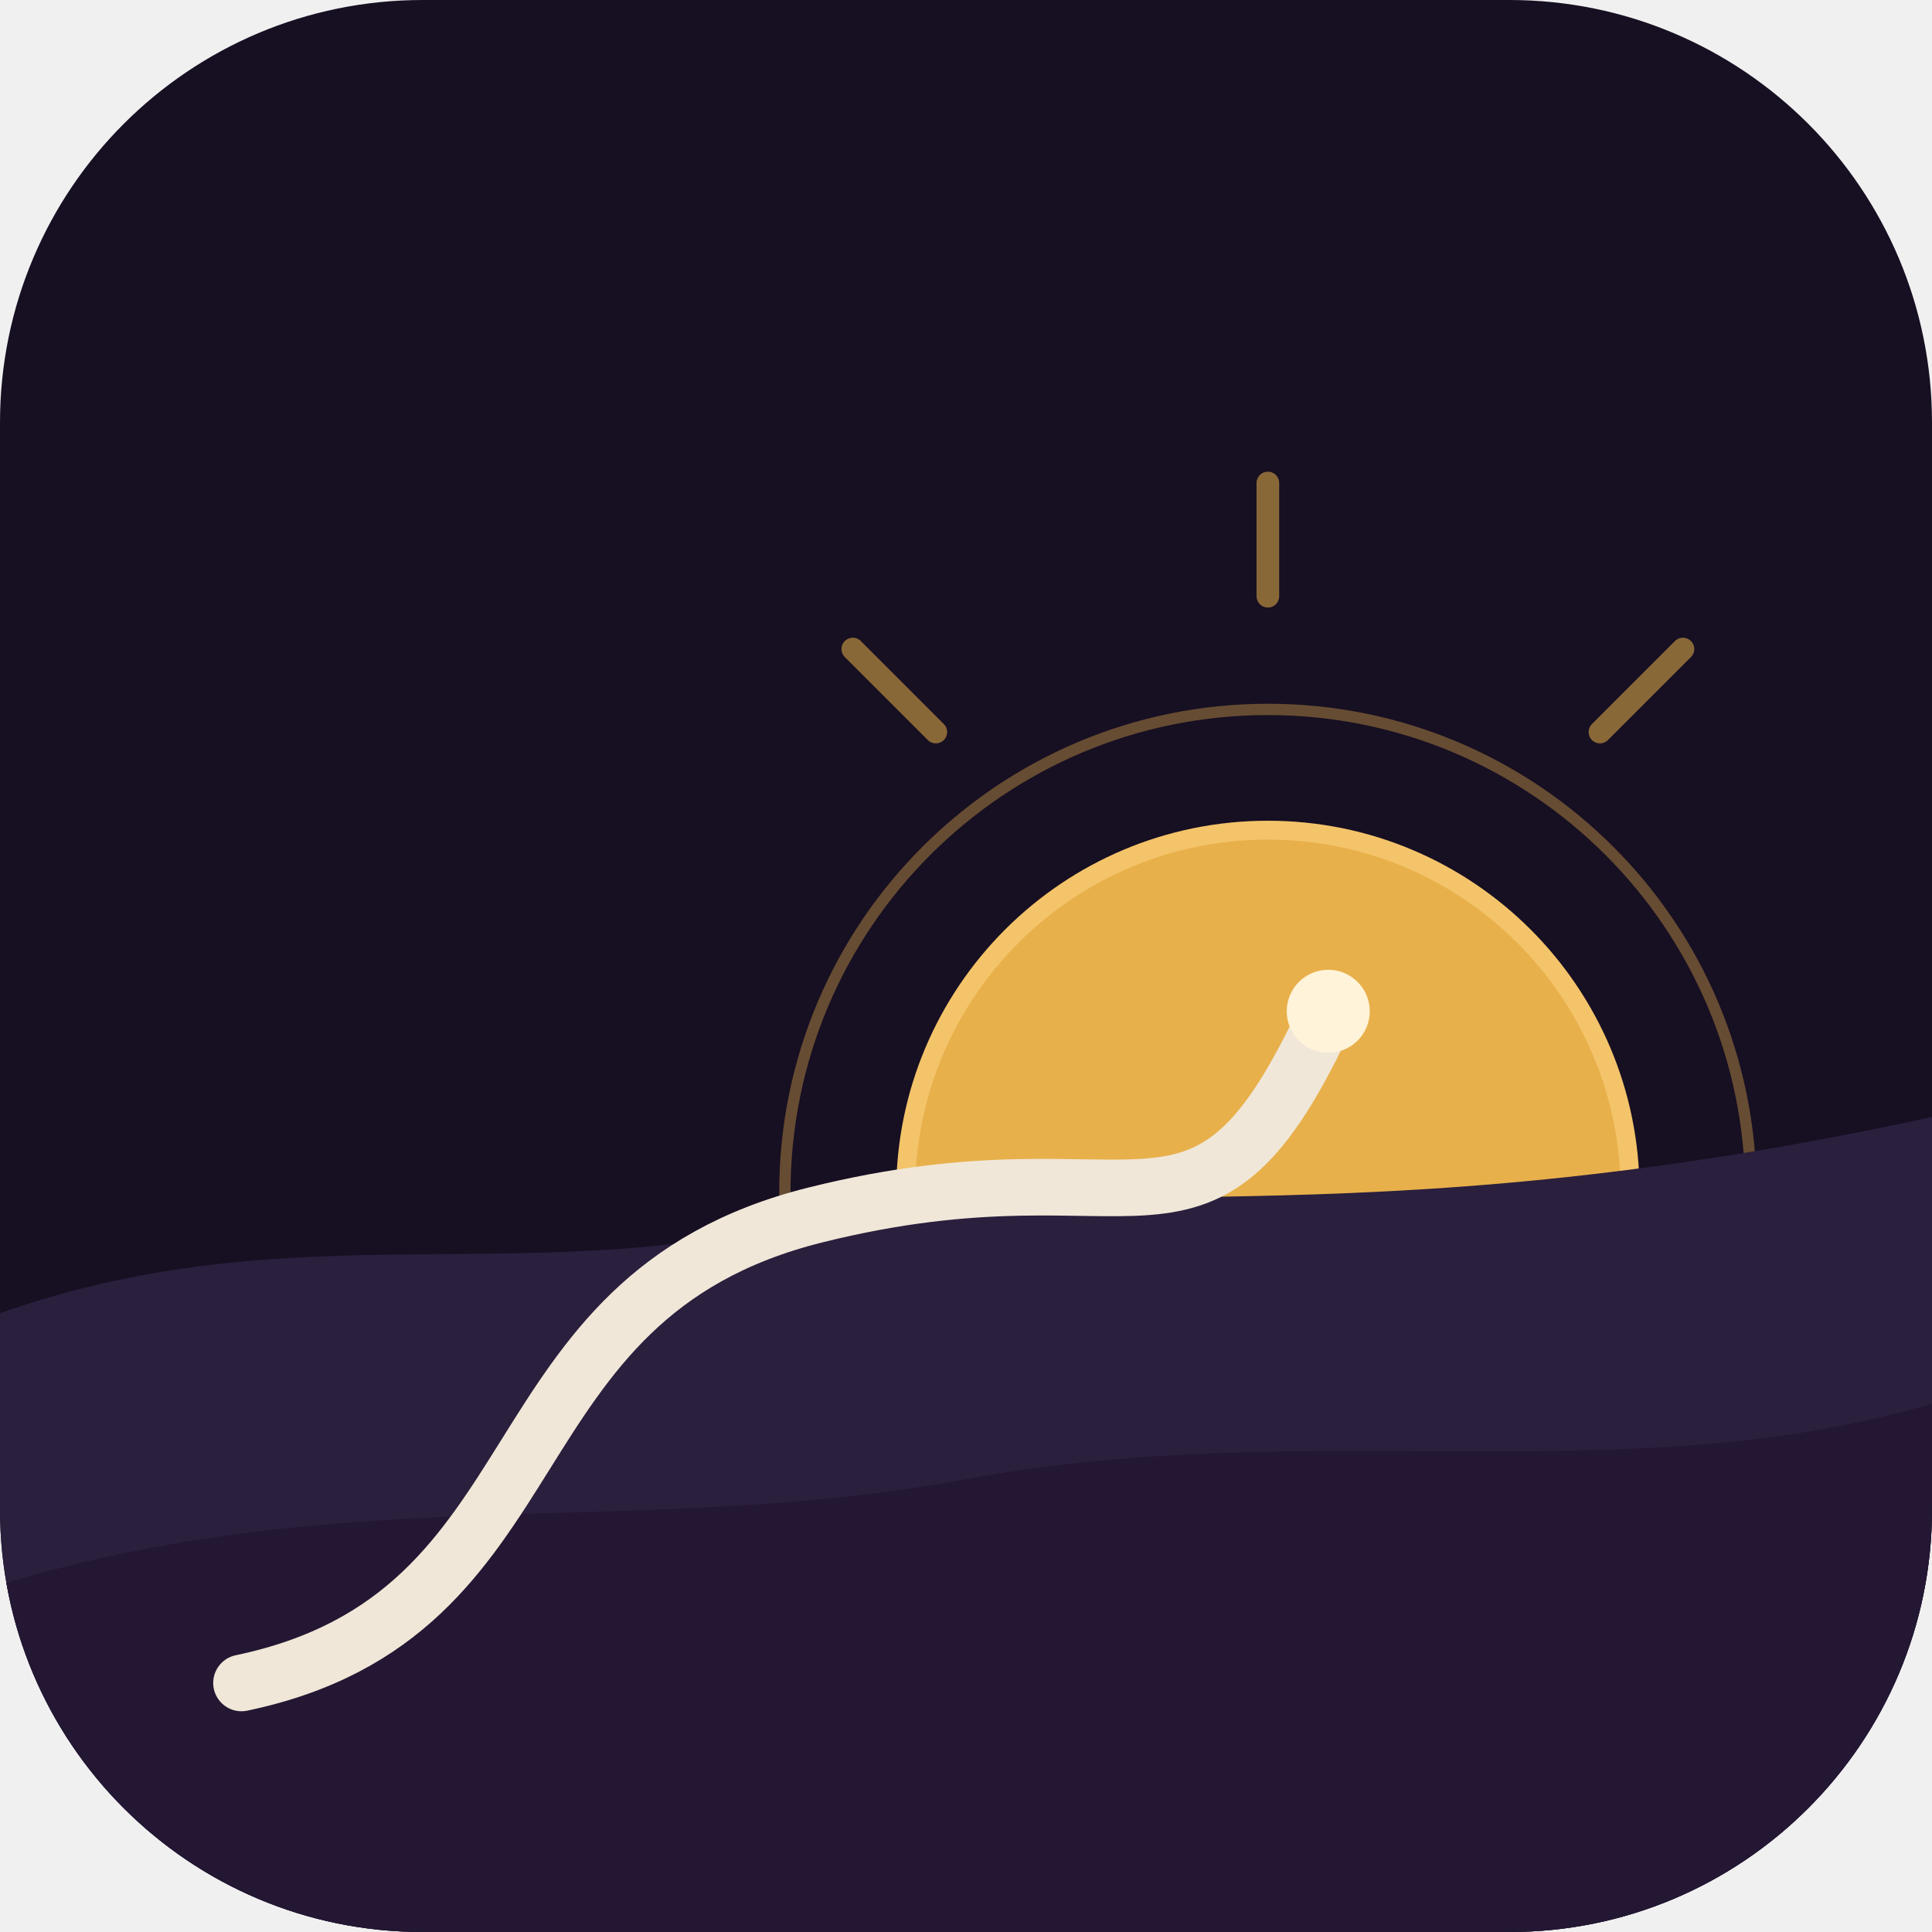
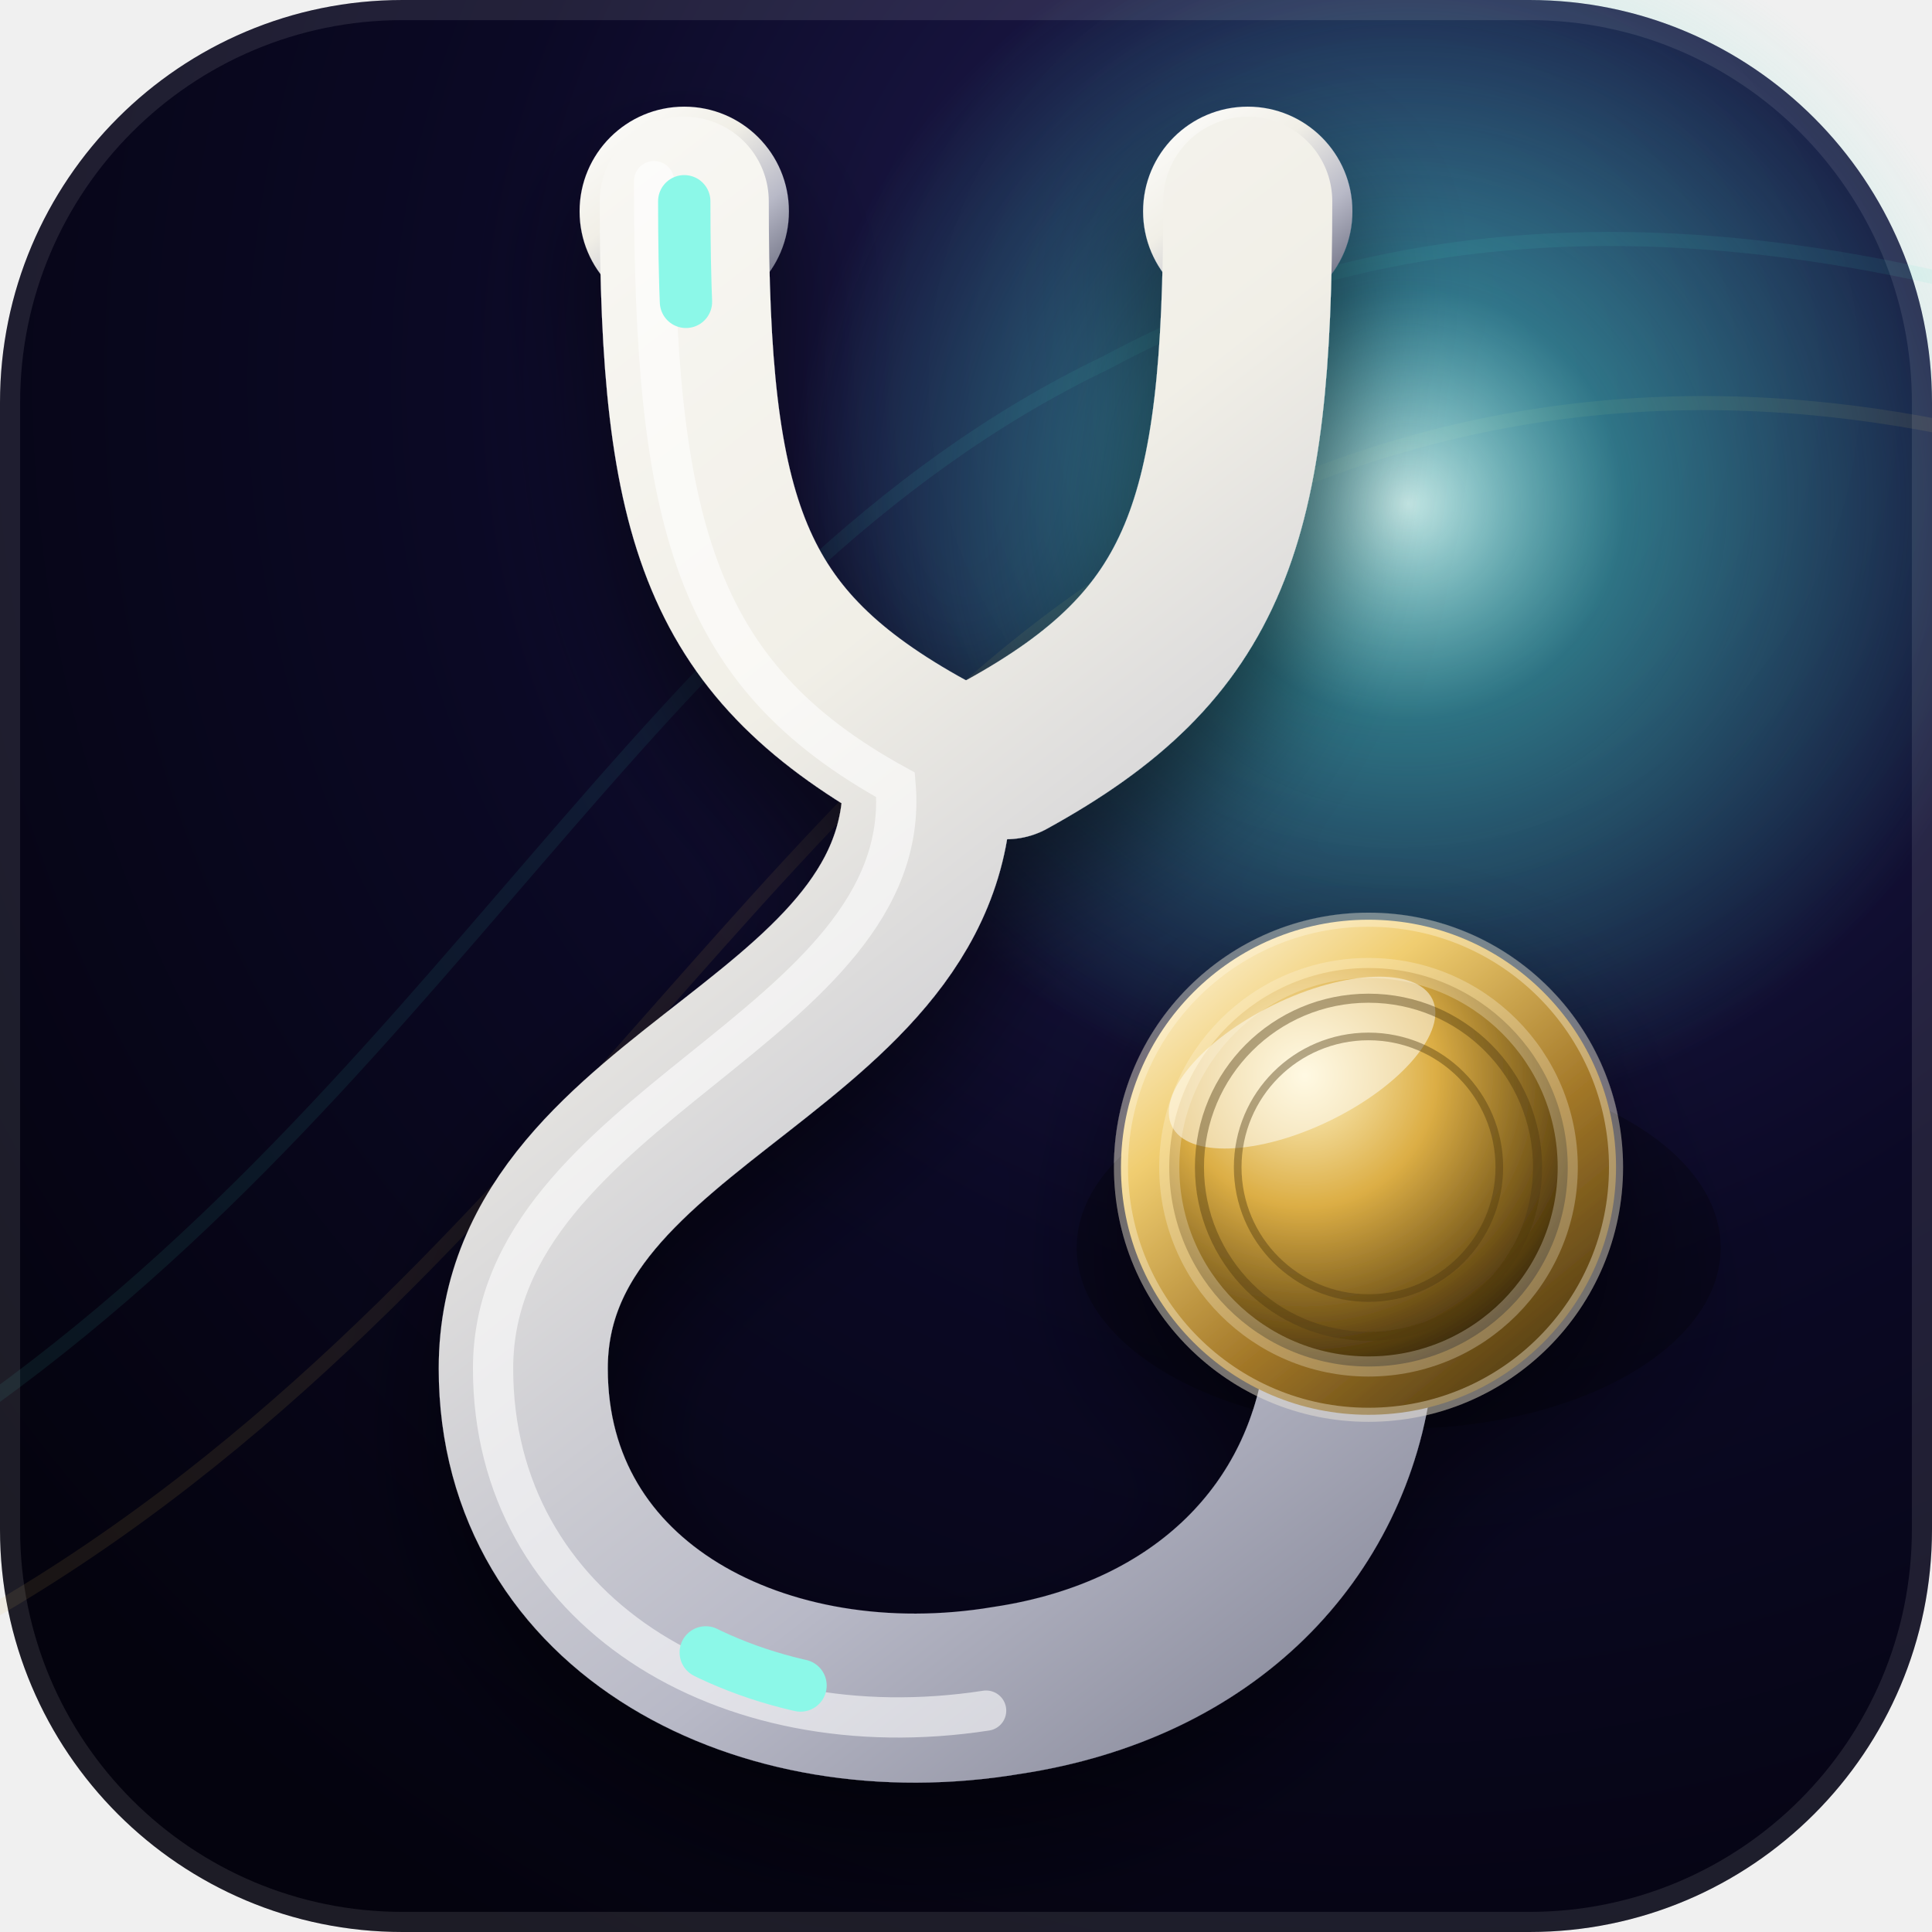
- <svg xmlns="http://www.w3.org/2000/svg" viewBox="0 0 512 512" role="img" aria-labelledby="pdT pdD">
+ <svg xmlns="http://www.w3.org/2000/svg" viewBox="0 0 96 96" role="img" aria-labelledby="title description">
+   <defs>
+     <radialGradient id="field" cx="72%" cy="20%" r="92%">
+       <stop offset="0" stop-color="#24205a" />
+       <stop offset=".52" stop-color="#0b0925" />
+       <stop offset="1" stop-color="#04030e" />
+     </radialGradient>
+     <linearGradient id="tube" x1="0" y1="0" x2=".78" y2="1">
+       <stop offset="0" stop-color="#fff" />
+       <stop offset=".42" stop-color="#f1efe7" />
+       <stop offset=".72" stop-color="#b8b9c7" />
+       <stop offset="1" stop-color="#696b7e" />
+     </linearGradient>
+     <linearGradient id="bezel" x1=".08" y1="0" x2=".9" y2="1">
+       <stop offset="0" stop-color="#fff9e9" />
+       <stop offset=".28" stop-color="#f0cd70" />
+       <stop offset=".62" stop-color="#a27728" />
+       <stop offset="1" stop-color="#3f2e0d" />
+     </linearGradient>
+     <radialGradient id="disc" cx="34%" cy="27%" r="82%">
+       <stop offset="0" stop-color="#fff3c6" />
+       <stop offset=".4" stop-color="#dcae45" />
+       <stop offset=".8" stop-color="#674b14" />
+       <stop offset="1" stop-color="#271b07" />
+     </radialGradient>
+     <radialGradient id="cyan-glow">
+       <stop offset="0" stop-color="#d8fff7" stop-opacity=".9" />
+       <stop offset=".35" stop-color="#45e6cf" stop-opacity=".44" />
+       <stop offset="1" stop-color="#45e6cf" stop-opacity="0" />
+     </radialGradient>
+     <filter id="soft-shadow" x="-40%" y="-40%" width="180%" height="180%">
+       <feDropShadow dx="0" dy="3" stdDeviation="3" flood-color="#000" flood-opacity=".55" />
+     </filter>
+     <mask id="tube-mask" maskUnits="userSpaceOnUse" x="0" y="0" width="96" height="96">
+       <g fill="none" stroke="#fff" stroke-width="8.4" stroke-linecap="round">
+         <path d="M34 10C34 26 36 32 46 37.5C47.5 52 26 54 26 68C26 80 38 86 50 84C60 82.5 66 76 67 68" />
+         <path d="M62 10C62 26 60 32 50 37.5" />
+       </g>
+     </mask>
+   </defs>
  <style>
- .pd-sun{animation:pdSun 7s ease-in-out infinite}
- .pd-halo{animation:pdHalo 7s ease-in-out infinite}
- .pd-ray{animation:pdRay 7s ease-in-out infinite}
- .pd-comet{animation:pdCometT 7s linear infinite,pdCometO 7s linear infinite}
- .pd-spark{animation:pdSpark 7s ease-in-out infinite}
- @keyframes pdSun{0%{transform:translateY(30px)}18%{transform:translateY(0)}84%{transform:translateY(0)}100%{transform:translateY(30px)}}
- @keyframes pdHalo{0%{opacity:0}20%{opacity:.38}82%{opacity:.38}100%{opacity:0}}
- @keyframes pdRay{0%,14%{opacity:0}24%{opacity:.55}80%{opacity:.55}96%,100%{opacity:0}}
- @keyframes pdCometT{0%,12%{stroke-dashoffset:34}52%{stroke-dashoffset:-966}100%{stroke-dashoffset:-966}}
- @keyframes pdCometO{0%,11%{opacity:0}14%{opacity:1}50%{opacity:1}57%,100%{opacity:0}}
- @keyframes pdSpark{0%,49%{opacity:0;transform:scale(.4)}54%{opacity:1;transform:scale(1.25)}62%{opacity:0;transform:scale(1.6)}100%{opacity:0;transform:scale(.4)}}
- @media (prefers-reduced-motion:reduce){*{animation:none!important}}
- </style>
-   <defs>
-     <clipPath id="pdClip">
-       <rect width="512" height="512" rx="112" />
-     </clipPath>
-   </defs>
-   <rect fill="#170f22" width="512" height="512" rx="112" />
-   <g clip-path="url(#pdClip)">
-     <circle class="pd-halo" cx="336" cy="316" r="128" fill="none" stroke="#e8b04b" stroke-width="3" opacity=".38" style="transform-box:fill-box;transform-origin:center" />
-     <g class="pd-ray" opacity=".55" stroke="#e8b04b" stroke-width="6" stroke-linecap="round" fill="none">
-       <path d="M336 158V128" />
-       <path d="M424 194L446 172" />
-       <path d="M248 194L226 172" />
+     @keyframes pd-breathe { from { transform: rotate(-.7deg) scale(.99); } to { transform: rotate(.8deg) scale(1.01); } }
+     @keyframes pd-passage { from { stroke-dashoffset: 88; opacity: 0; } 12%, 76% { opacity: 1; } to { stroke-dashoffset: -88; opacity: 0; } }
+     @keyframes pd-arrival { 0%, 46%, 100% { transform: scale(1); } 56% { transform: scale(1.12); } 68% { transform: scale(1.02); } }
+     @keyframes pd-echo { 0%, 50% { transform: scale(.7); opacity: 0; } 58% { opacity: .58; } 88%, 100% { transform: scale(2.25); opacity: 0; } }
+     @keyframes pd-dawn { 0%, 42%, 100% { opacity: .18; } 58% { opacity: .42; } }
+     .pd-mark { transform-box: view-box; transform-origin: center; animation: pd-breathe 8s ease-in-out infinite alternate; }
+     .pd-signal { stroke-dasharray: 5 83; animation: pd-passage 6.8s cubic-bezier(.45,.05,.35,.95) infinite; }
+     .pd-disc { transform-box: fill-box; transform-origin: center; animation: pd-arrival 6.8s cubic-bezier(.45,.05,.35,.95) infinite; }
+     .pd-echo { transform-box: fill-box; transform-origin: center; animation: pd-echo 6.8s cubic-bezier(.45,.05,.35,.95) infinite; }
+     .pd-dawn { animation: pd-dawn 6.8s ease-in-out infinite; }
+     @media (prefers-reduced-motion: reduce) {
+       .pd-mark, .pd-signal, .pd-disc, .pd-echo, .pd-dawn { animation: none; }
+       .pd-signal, .pd-echo { display: none; }
+     }
+   </style>
+   <rect width="96" height="96" rx="20" fill="url(#field)" />
+   <path d="M-4 72C22 55 32 29 55 18C68 11 83 10 101 15" fill="none" stroke="#45e6cf" stroke-opacity=".08" stroke-width=".7" />
+   <path d="M-2 81C27 65 39 35 62 25C75 19 88 19 100 22" fill="none" stroke="#e0b653" stroke-opacity=".1" stroke-width=".7" />
+   <circle class="pd-dawn" cx="70" cy="25" r="31" fill="url(#cyan-glow)" />
+   <g class="pd-mark" filter="url(#soft-shadow)">
+     <ellipse cx="69.5" cy="62" rx="16" ry="9" fill="#000" opacity=".25" />
+     <circle cx="34" cy="10.5" r="5.2" fill="url(#tube)" />
+     <circle cx="62" cy="10.5" r="5.2" fill="url(#tube)" />
+     <g mask="url(#tube-mask)">
+       <rect width="96" height="96" fill="url(#tube)" />
+       <path d="M32.5 9C32.5 26 34.5 33.5 44.5 39C45.5 51 24.5 55 24.5 68C24.5 80 36 87 49 85" fill="none" stroke="#fff" stroke-opacity=".58" stroke-width="2" stroke-linecap="round" />
    </g>
-     <g class="pd-sun" style="transform-box:fill-box;transform-origin:center">
-       <circle cx="336" cy="316" r="96" fill="#e8b04b" />
-       <circle cx="336" cy="316" r="96" fill="none" stroke="#f4c46a" stroke-width="5" />
+     <path class="pd-signal" d="M34 10C34 26 36 32 46 37.5C47.5 52 26 54 26 68C26 80 38 86 50 84C60 82.5 66 76 67 68" fill="none" stroke="#8cf8e8" stroke-width="2.6" stroke-linecap="round" />
+     <circle class="pd-echo" cx="68" cy="58" r="12" fill="none" stroke="#45e6cf" stroke-width="1.1" opacity="0" />
+     <g class="pd-disc">
+       <circle cx="68" cy="58" r="12.3" fill="url(#bezel)" stroke="#fff8e4" stroke-opacity=".38" stroke-width=".7" />
+       <circle cx="68" cy="58" r="9.9" fill="url(#disc)" />
+       <ellipse cx="64.7" cy="52.8" rx="7.2" ry="3.2" transform="rotate(-26 64.7 52.8)" fill="#fff" opacity=".5" />
+       <g fill="none" stroke="#4e390f" opacity=".42">
+         <circle cx="68" cy="58" r="8.4" stroke-width=".45" />
+         <circle cx="68" cy="58" r="6.5" stroke-width=".38" />
+       </g>
+       <circle cx="68" cy="58" r="9.9" fill="none" stroke="#fff8e4" stroke-opacity=".28" stroke-width="1" />
    </g>
-     <path fill="#2a1f3d" d="M0 348C74 322 132 340 202 326C288 308 356 330 512 296V512H0Z" />
-     <path fill="#231733" d="M0 420C92 392 170 408 256 392C348 375 430 396 512 372V512H0Z" />
-     <path fill="none" stroke="#f0e7d8" stroke-width="15" stroke-linecap="round" pathLength="1000" d="M64 446C150 428 128 344 216 322S318 342 352 268" />
-     <path class="pd-comet" pathLength="1000" fill="none" stroke="#ff9d5c" stroke-width="24" stroke-linecap="round" stroke-dasharray="34 966" stroke-dashoffset="-966" opacity="0" d="M64 446C150 428 128 344 216 322S318 342 352 268" />
-     <circle class="pd-spark" cx="352" cy="268" r="20" fill="none" stroke="#fff3d9" stroke-width="5" opacity="0" style="transform-box:fill-box;transform-origin:center" />
-     <circle cx="352" cy="268" r="11" fill="#fff3d9" />
  </g>
+   <rect x=".5" y=".5" width="95" height="95" rx="19.5" fill="none" stroke="#fff" stroke-opacity=".1" />
</svg>
